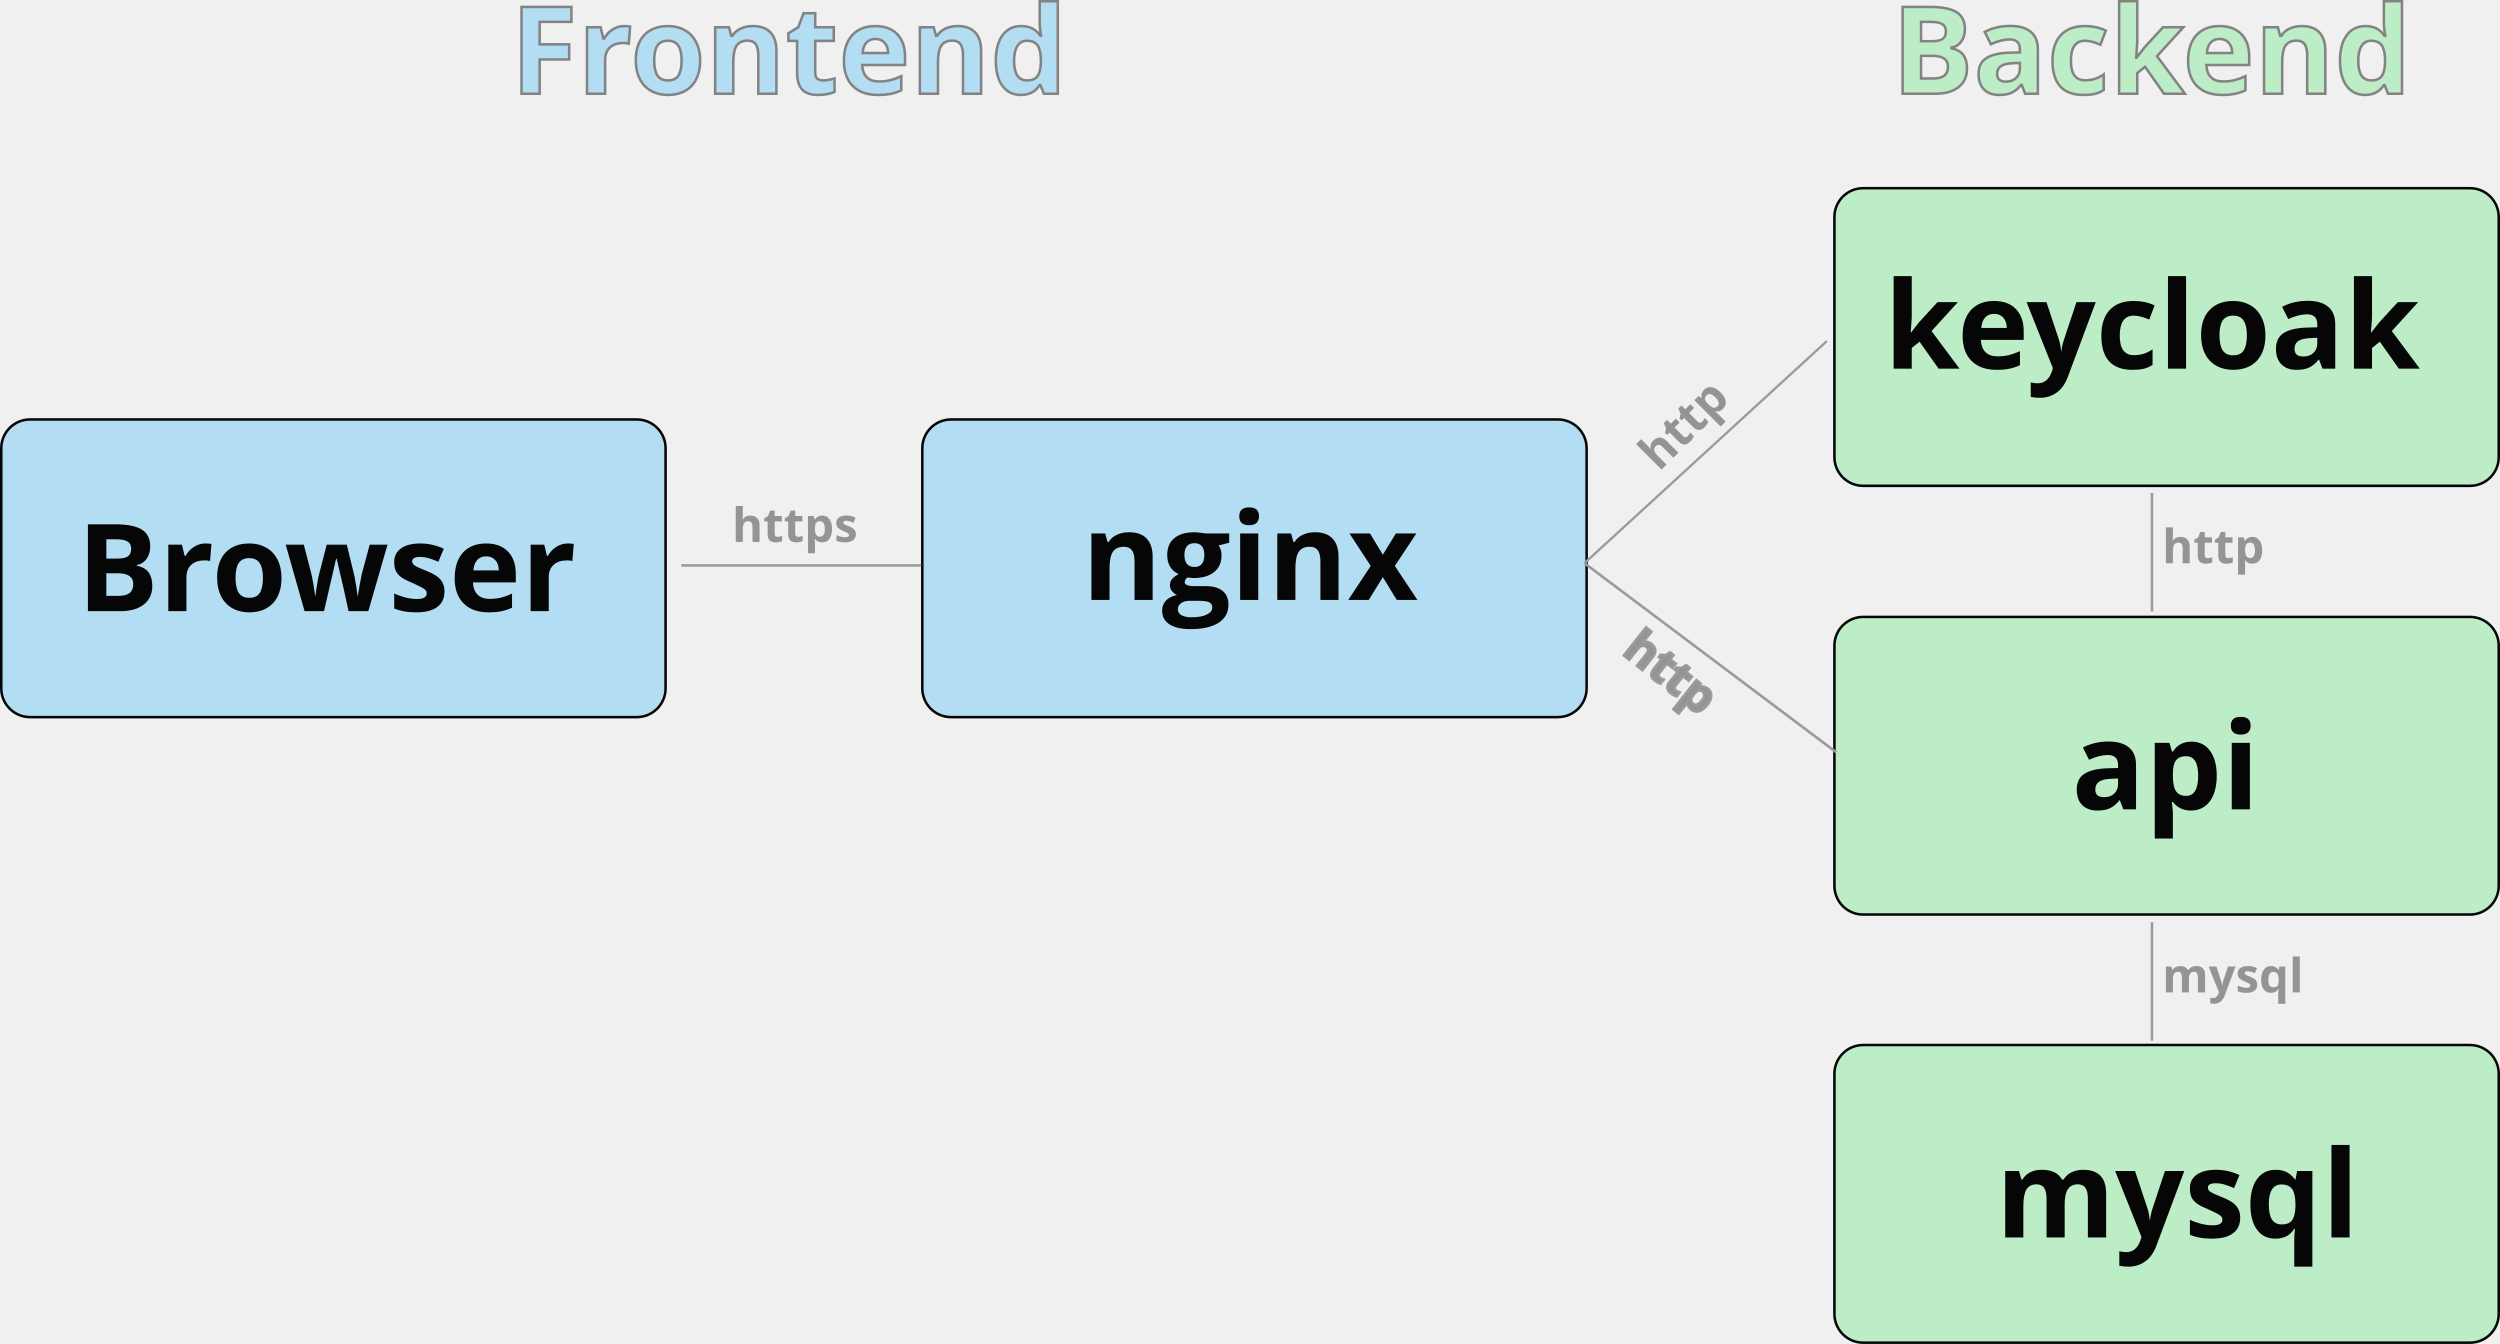
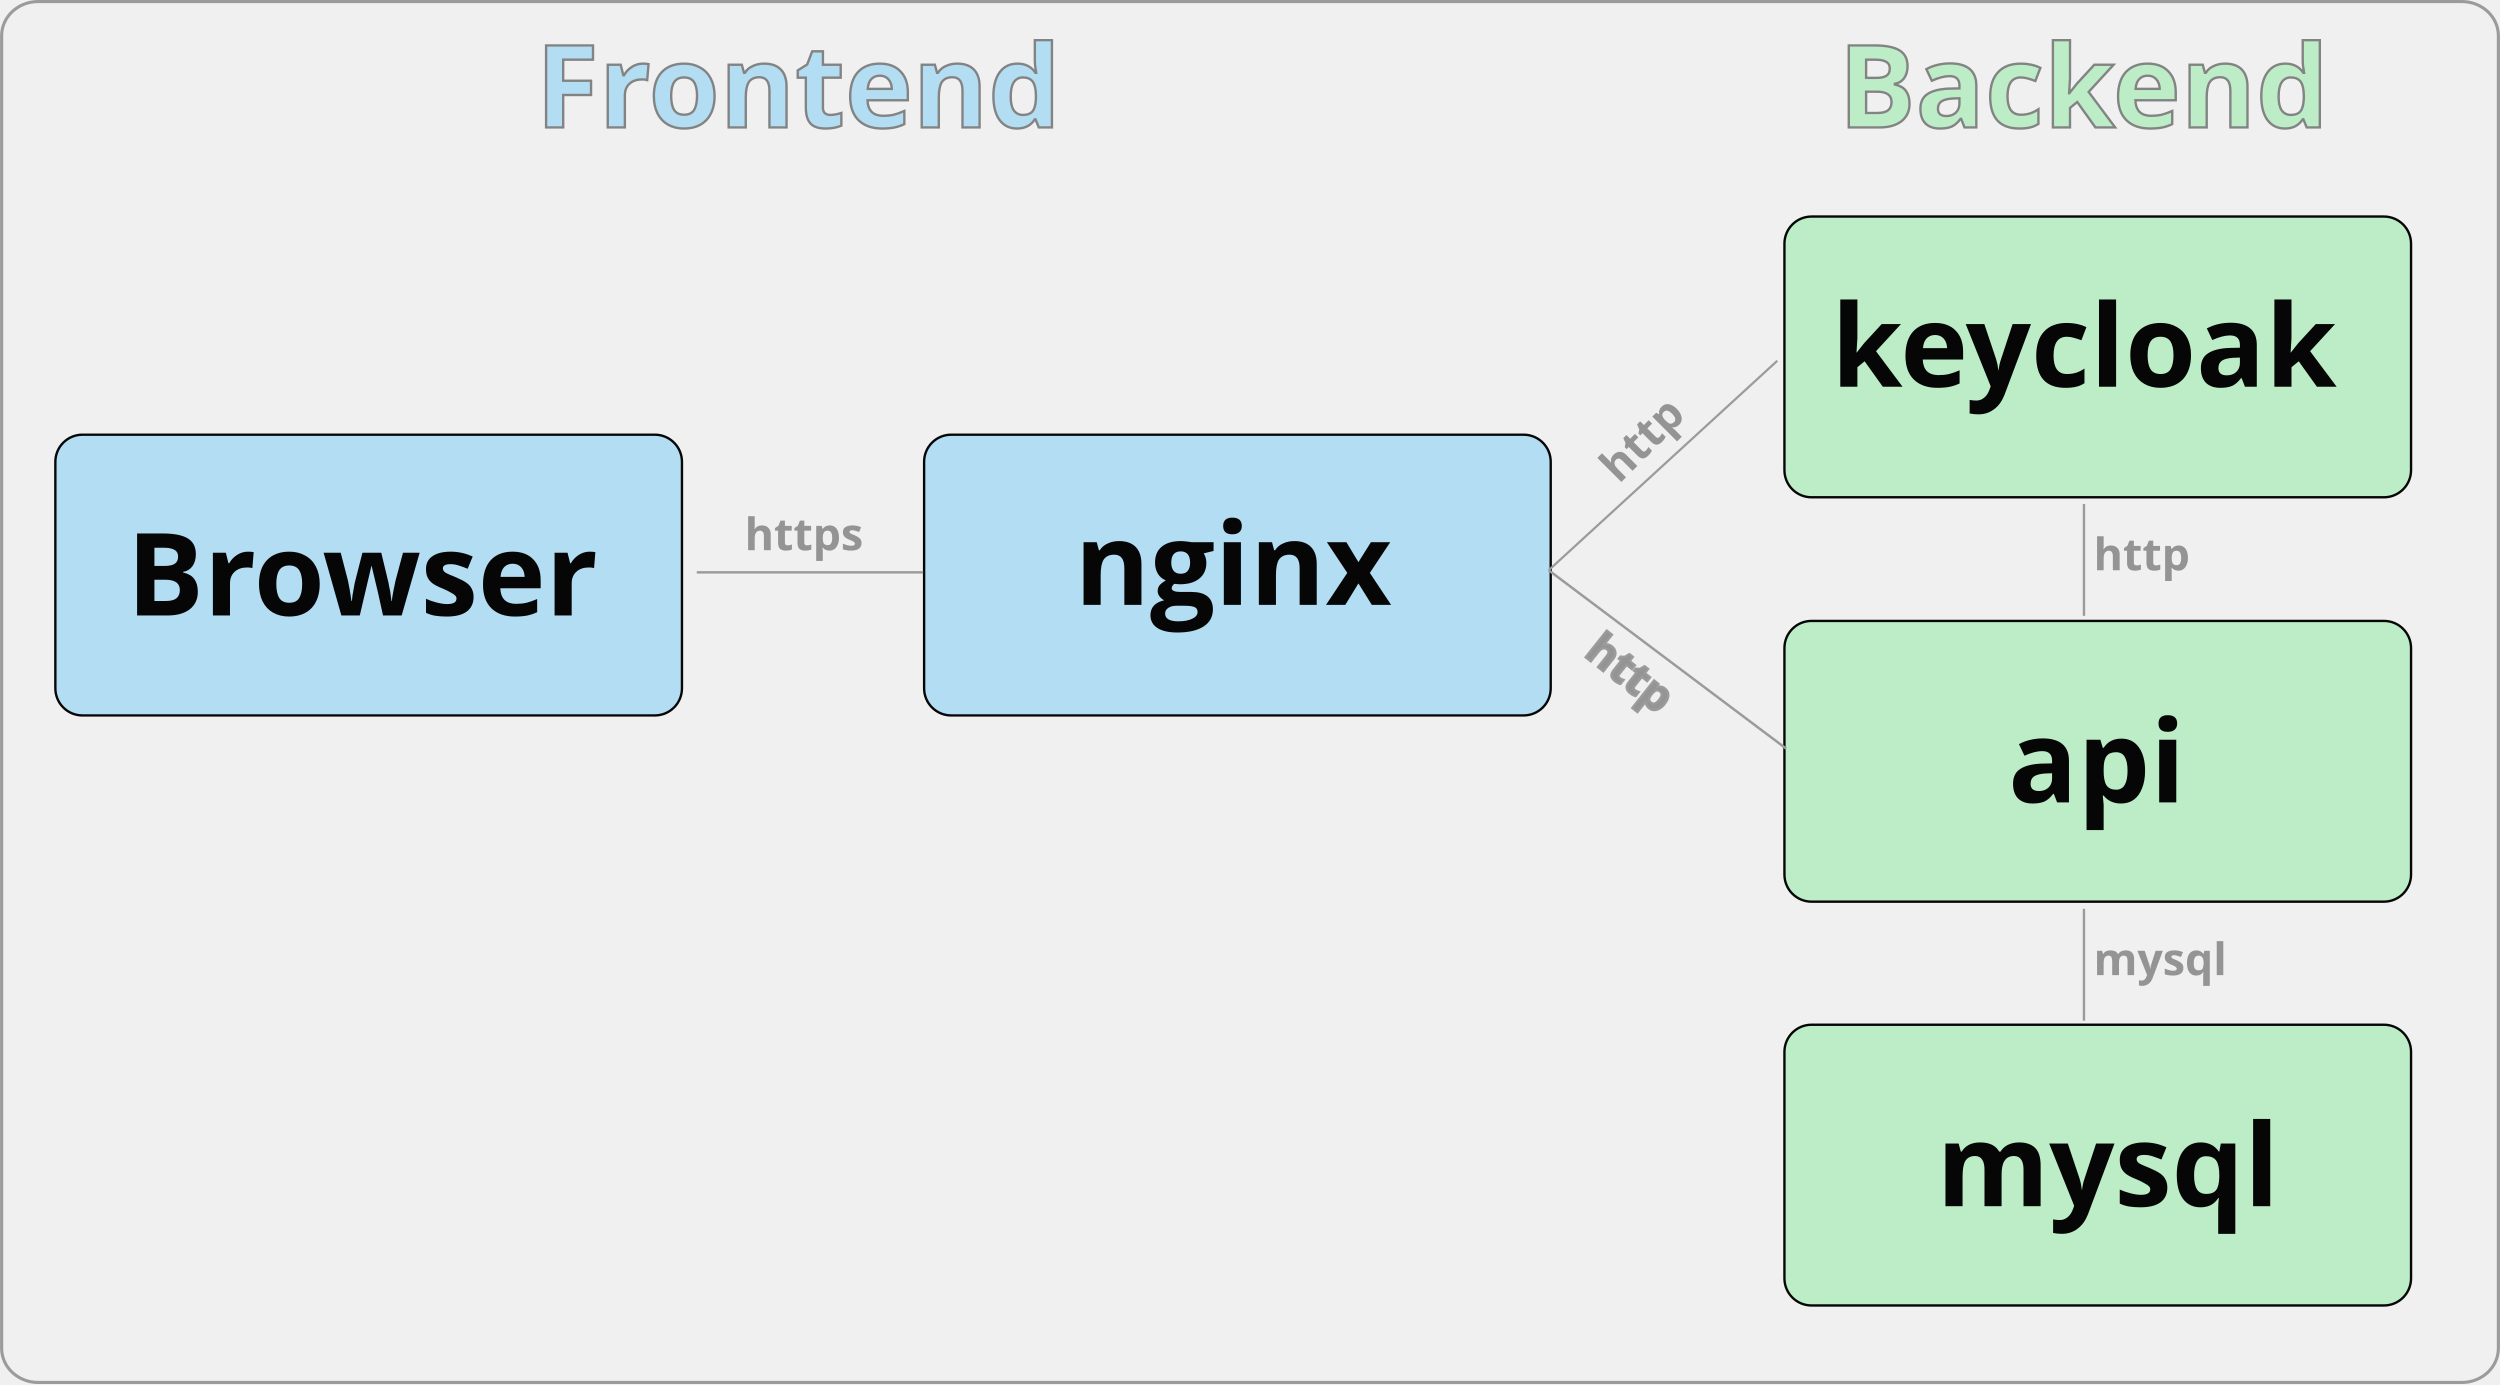
- <svg xmlns="http://www.w3.org/2000/svg" width="10.272in" height="5.522in" viewBox="0 0 260.904 140.252" version="1.1" id="svg8">
+ <svg xmlns="http://www.w3.org/2000/svg" width="7.014in" height="3.883in" viewBox="0 0 178.16 98.636" version="1.1" id="svg8">
  <defs id="defs2">
    <marker style="overflow:visible" id="marker5944" refX="0" refY="0" orient="auto">
-       <path transform="matrix(0.8,0,0,0.8,-4.8,0)" style="fill:#919191;fill-rule:evenodd;stroke:#999999;stroke-width:1pt;stroke-opacity:1;fill-opacity:1" d="M 5.77,0 -2.88,5 V -5 Z" id="path5942" />
+       <path transform="matrix(0.8,0,0,0.8,-4.8,0)" style="fill:#919191;fill-opacity:1;fill-rule:evenodd;stroke:#999999;stroke-width:1pt;stroke-opacity:1" d="M 5.77,0 -2.88,5 V -5 Z" id="path5942" />
    </marker>
    <marker style="overflow:visible" id="marker5934" refX="0" refY="0" orient="auto">
-       <path transform="matrix(0.8,0,0,0.8,-4.8,0)" style="fill:#919191;fill-rule:evenodd;stroke:#999999;stroke-width:1pt;stroke-opacity:1;fill-opacity:1" d="M 5.77,0 -2.88,5 V -5 Z" id="path5932" />
+       <path transform="matrix(0.8,0,0,0.8,-4.8,0)" style="fill:#919191;fill-opacity:1;fill-rule:evenodd;stroke:#999999;stroke-width:1pt;stroke-opacity:1" d="M 5.77,0 -2.88,5 V -5 Z" id="path5932" />
    </marker>
    <marker style="overflow:visible" id="marker5846" refX="0" refY="0" orient="auto">
-       <path transform="matrix(0.8,0,0,0.8,-4.8,0)" style="fill:#919191;fill-rule:evenodd;stroke:#999999;stroke-width:1pt;stroke-opacity:1;fill-opacity:1" d="M 5.77,0 -2.88,5 V -5 Z" id="path5844" />
+       <path transform="matrix(0.8,0,0,0.8,-4.8,0)" style="fill:#919191;fill-opacity:1;fill-rule:evenodd;stroke:#999999;stroke-width:1pt;stroke-opacity:1" d="M 5.77,0 -2.88,5 V -5 Z" id="path5844" />
    </marker>
    <marker style="overflow:visible" id="marker5764" refX="0" refY="0" orient="auto">
-       <path transform="matrix(0.8,0,0,0.8,-4.8,0)" style="fill:#919191;fill-rule:evenodd;stroke:#999999;stroke-width:1pt;stroke-opacity:1;fill-opacity:1" d="M 5.77,0 -2.88,5 V -5 Z" id="path5762" />
+       <path transform="matrix(0.8,0,0,0.8,-4.8,0)" style="fill:#919191;fill-opacity:1;fill-rule:evenodd;stroke:#999999;stroke-width:1pt;stroke-opacity:1" d="M 5.77,0 -2.88,5 V -5 Z" id="path5762" />
    </marker>
    <marker style="overflow:visible" id="marker5688" refX="0" refY="0" orient="auto">
-       <path transform="matrix(0.8,0,0,0.8,-4.8,0)" style="fill:#919191;fill-rule:evenodd;stroke:#999999;stroke-width:1pt;stroke-opacity:1;fill-opacity:1" d="M 5.77,0 -2.88,5 V -5 Z" id="path5686" />
+       <path transform="matrix(0.8,0,0,0.8,-4.8,0)" style="fill:#919191;fill-opacity:1;fill-rule:evenodd;stroke:#999999;stroke-width:1pt;stroke-opacity:1" d="M 5.77,0 -2.88,5 V -5 Z" id="path5686" />
    </marker>
    <marker style="overflow:visible" id="marker4620" refX="0" refY="0" orient="auto">
      <path transform="matrix(-0.8,0,0,-0.8,4.8,0)" style="fill:#ffffff;fill-rule:evenodd;stroke:#000000;stroke-width:1pt;stroke-opacity:1" d="M 5.77,0 -2.88,5 V -5 Z" id="path4618" />
    </marker>
    <marker style="overflow:visible" id="marker4528" refX="0" refY="0" orient="auto">
      <path transform="matrix(0.8,0,0,0.8,-4.8,0)" style="fill:#ffffff;fill-rule:evenodd;stroke:#000000;stroke-width:1pt;stroke-opacity:1" d="M 5.77,0 -2.88,5 V -5 Z" id="path4526" />
    </marker>
    <marker style="overflow:visible" id="marker4518" refX="0" refY="0" orient="auto">
      <path transform="matrix(-0.8,0,0,-0.8,4.8,0)" style="fill:#ffffff;fill-rule:evenodd;stroke:#000000;stroke-width:1pt;stroke-opacity:1" d="M 5.77,0 -2.88,5 V -5 Z" id="path4516" />
    </marker>
    <marker style="overflow:visible" id="marker3282" refX="0" refY="0" orient="auto">
      <path transform="matrix(-1.1,0,0,-1.1,-1.1,0)" d="M 8.719,4.034 -2.207,0.016 8.719,-4.002 c -1.745,2.372 -1.735,5.617 -6e-7,8.035 z" style="fill:#000000;fill-opacity:1;fill-rule:evenodd;stroke:#000000;stroke-width:0.625;stroke-linejoin:round;stroke-opacity:1" id="path3280" />
    </marker>
    <marker style="overflow:visible" id="TriangleOutL" refX="0" refY="0" orient="auto">
      <path transform="scale(0.8)" style="fill:#000000;fill-opacity:1;fill-rule:evenodd;stroke:#000000;stroke-width:1pt;stroke-opacity:1" d="M 5.77,0 -2.88,5 V -5 Z" id="path1034" />
    </marker>
    <marker style="overflow:visible" id="Arrow1Mend" refX="0" refY="0" orient="auto">
      <path transform="matrix(-0.4,0,0,-0.4,-4,0)" style="fill:#000000;fill-opacity:1;fill-rule:evenodd;stroke:#000000;stroke-width:1pt;stroke-opacity:1" d="M 0,0 5,-5 -12.5,0 5,5 Z" id="path901" />
    </marker>
    <marker style="overflow:visible" id="Arrow1Lstart" refX="0" refY="0" orient="auto">
      <path transform="matrix(0.8,0,0,0.8,10,0)" style="fill-rule:evenodd;stroke:#000000;stroke-width:1pt" d="M 0,0 5,-5 -12.5,0 5,5 Z" id="path892" />
    </marker>
    <marker style="overflow:visible" id="marker1318" refX="0" refY="0" orient="auto">
      <path transform="matrix(-1.1,0,0,-1.1,-1.1,0)" d="M 8.719,4.034 -2.207,0.016 8.719,-4.002 c -1.745,2.372 -1.735,5.617 -6e-7,8.035 z" style="fill:#000000;fill-opacity:1;fill-rule:evenodd;stroke:#000000;stroke-width:0.625;stroke-linejoin:round;stroke-opacity:1" id="path1316" />
    </marker>
    <marker style="overflow:visible" id="TriangleInL" refX="0" refY="0" orient="auto">
      <path transform="scale(-0.8)" style="fill:#000000;fill-opacity:1;fill-rule:evenodd;stroke:#000000;stroke-width:1pt;stroke-opacity:1" d="M 5.77,0 -2.88,5 V -5 Z" id="path1059" />
    </marker>
  </defs>
-   <g id="layer1" style="opacity:0.974" transform="translate(-0.7782971,-16.28434)">
-     <rect style="fill:#b1dcf2;fill-opacity:1;stroke:#000000;stroke-width:0.265;stroke-miterlimit:4;stroke-dasharray:none;stroke-opacity:1" id="rect861" width="69.329" height="31.062" x="0.911" y="60.059" rx="3" ry="3" />
-     <text xml:space="preserve" style="font-weight:bold;font-size:12.7px;line-height:1.25;font-family:'Open Sans';-inkscape-font-specification:'Open Sans, Bold';stroke-width:0.265" x="8.814" y="80.061" id="text835">
-       <tspan id="tspan833" x="8.814" y="80.061" style="stroke-width:0.265">Browser</tspan>
+   <g id="layer1" style="opacity:0.974" transform="translate(-43.3478,-38.45738)">
+     <rect style="fill:#b1dcf2;fill-opacity:1;stroke:#000000;stroke-width:0.17;stroke-miterlimit:4;stroke-dasharray:none;stroke-opacity:1" id="rect861" width="44.657" height="20.008" x="47.288" y="69.437" rx="1.932" ry="1.932" />
+     <text xml:space="preserve" style="font-weight:bold;font-size:8.18px;line-height:1.25;font-family:'Open Sans';-inkscape-font-specification:'Open Sans, Bold';stroke-width:0.17" x="52.379" y="82.321" id="text835">
+       <tspan id="tspan833" x="52.379" y="82.321" style="stroke-width:0.17">Browser</tspan>
    </text>
-     <rect style="fill:#b1dcf2;fill-opacity:1;stroke:#000000;stroke-width:0.265;stroke-miterlimit:4;stroke-dasharray:none;stroke-opacity:1" id="rect872" width="69.329" height="31.062" x="97.031" y="60.059" rx="3" ry="3" />
-     <text xml:space="preserve" style="font-weight:bold;font-size:12.7px;line-height:1.25;font-family:'Open Sans';-inkscape-font-specification:'Open Sans, Bold';stroke-width:0.265" x="113.681" y="78.889" id="text870">
-       <tspan id="tspan868" x="113.681" y="78.889" style="stroke-width:0.265">nginx</tspan>
+     <rect style="fill:#b1dcf2;fill-opacity:1;stroke:#000000;stroke-width:0.17;stroke-miterlimit:4;stroke-dasharray:none;stroke-opacity:1" id="rect872" width="44.657" height="20.008" x="109.202" y="69.437" rx="1.932" ry="1.932" />
+     <text xml:space="preserve" style="font-weight:bold;font-size:8.18px;line-height:1.25;font-family:'Open Sans';-inkscape-font-specification:'Open Sans, Bold';stroke-width:0.17" x="119.926" y="81.566" id="text870">
+       <tspan id="tspan868" x="119.926" y="81.566" style="stroke-width:0.17">nginx</tspan>
    </text>
-     <rect style="fill:#baedc6;fill-opacity:1;stroke:#000000;stroke-width:0.265;stroke-miterlimit:4;stroke-dasharray:none;stroke-opacity:1" id="rect889" width="69.329" height="31.062" x="192.221" y="80.665" rx="3" ry="3" />
-     <text xml:space="preserve" style="font-weight:bold;font-size:12.7px;line-height:1.25;font-family:'Open Sans';-inkscape-font-specification:'Open Sans, Bold';stroke-width:0.265" x="216.982" y="100.747" id="text887">
-       <tspan id="tspan885" x="216.982" y="100.747" style="stroke-width:0.265">api</tspan>
+     <rect style="fill:#baedc6;fill-opacity:1;stroke:#000000;stroke-width:0.17;stroke-miterlimit:4;stroke-dasharray:none;stroke-opacity:1" id="rect889" width="44.657" height="20.008" x="170.516" y="82.709" rx="1.932" ry="1.932" />
+     <text xml:space="preserve" style="font-weight:bold;font-size:8.18px;line-height:1.25;font-family:'Open Sans';-inkscape-font-specification:'Open Sans, Bold';stroke-width:0.17" x="186.465" y="95.645" id="text887">
+       <tspan id="tspan885" x="186.465" y="95.645" style="stroke-width:0.17">api</tspan>
    </text>
-     <rect style="fill:#baedc6;fill-opacity:1;stroke:#000000;stroke-width:0.265;stroke-miterlimit:4;stroke-dasharray:none;stroke-opacity:1" id="rect916" width="69.329" height="31.062" x="192.221" y="35.923" rx="3" ry="3" />
-     <text xml:space="preserve" style="font-weight:bold;font-size:12.7px;line-height:1.25;font-family:'Open Sans';-inkscape-font-specification:'Open Sans, Bold';stroke-width:0.265" x="197.403" y="54.753" id="text914">
-       <tspan id="tspan912" x="197.403" y="54.753" style="stroke-width:0.265">keycloak</tspan>
+     <rect style="fill:#baedc6;fill-opacity:1;stroke:#000000;stroke-width:0.17;stroke-miterlimit:4;stroke-dasharray:none;stroke-opacity:1" id="rect916" width="44.657" height="20.008" x="170.516" y="53.89" rx="1.932" ry="1.932" />
+     <text xml:space="preserve" style="font-weight:bold;font-size:8.18px;line-height:1.25;font-family:'Open Sans';-inkscape-font-specification:'Open Sans, Bold';stroke-width:0.17" x="173.854" y="66.019" id="text914">
+       <tspan id="tspan912" x="173.854" y="66.019" style="stroke-width:0.17">keycloak</tspan>
    </text>
-     <path style="fill:#919191;stroke:#999999;stroke-width:0.248;stroke-linecap:butt;stroke-linejoin:miter;stroke-miterlimit:4;stroke-dasharray:none;stroke-opacity:1;marker-mid:url(#marker5944);fill-opacity:1" d="M 166.135,75.057 191.43,51.88" id="path924" />
-     <path style="fill:#919191;stroke:#999999;stroke-width:0.277;stroke-linecap:butt;stroke-linejoin:miter;stroke-miterlimit:4;stroke-dasharray:none;stroke-opacity:1;marker-mid:url(#marker5688);fill-opacity:1" d="m 166.135,75.057 26.291,19.747" id="path1260" />
-     <rect style="fill:#baedc6;fill-opacity:1;stroke:#000000;stroke-width:0.265;stroke-miterlimit:4;stroke-dasharray:none;stroke-opacity:1" id="rect3682" width="69.329" height="31.062" x="192.221" y="125.343" rx="3" ry="3" />
-     <text xml:space="preserve" style="font-weight:bold;font-size:12.7px;line-height:1.25;font-family:'Open Sans';-inkscape-font-specification:'Open Sans, Bold';stroke-width:0.265" x="209.045" y="145.425" id="text3680">
-       <tspan id="tspan3678" x="209.045" y="145.425" style="stroke-width:0.265">mysql</tspan>
+     <path style="fill:#919191;fill-opacity:1;stroke:#999999;stroke-width:0.16;stroke-linecap:butt;stroke-linejoin:miter;stroke-miterlimit:4;stroke-dasharray:none;stroke-opacity:1;marker-mid:url(#marker5944)" d="M 153.713,79.097 170.007,64.169" id="path924" />
+     <path style="fill:#919191;fill-opacity:1;stroke:#999999;stroke-width:0.179;stroke-linecap:butt;stroke-linejoin:miter;stroke-miterlimit:4;stroke-dasharray:none;stroke-opacity:1;marker-mid:url(#marker5688)" d="m 153.713,79.097 16.935,12.72" id="path1260" />
+     <rect style="fill:#baedc6;fill-opacity:1;stroke:#000000;stroke-width:0.17;stroke-miterlimit:4;stroke-dasharray:none;stroke-opacity:1" id="rect3682" width="44.657" height="20.008" x="170.516" y="111.488" rx="1.932" ry="1.932" />
+     <text xml:space="preserve" style="font-weight:bold;font-size:8.18px;line-height:1.25;font-family:'Open Sans';-inkscape-font-specification:'Open Sans, Bold';stroke-width:0.17" x="181.353" y="124.423" id="text3680">
+       <tspan id="tspan3678" x="181.353" y="124.423" style="stroke-width:0.17">mysql</tspan>
    </text>
-     <path style="fill:#919191;stroke:#999999;stroke-width:0.265px;stroke-linecap:butt;stroke-linejoin:miter;stroke-opacity:1;marker-mid:url(#marker5846);fill-opacity:1" d="m 225.361,112.518 v 12.382" id="path4846" />
-     <text xml:space="preserve" style="font-weight:bold;font-size:12.7px;line-height:1.25;font-family:'Open Sans';-inkscape-font-specification:'Open Sans, Bold';fill:#b0dcf2;fill-opacity:1;stroke:#808080;stroke-width:0.265;stroke-miterlimit:4;stroke-dasharray:none;stroke-opacity:1" x="54.068" y="26.066" id="text4898">
-       <tspan id="tspan4896" x="54.068" y="26.066" style="fill:#b0dcf2;fill-opacity:1;stroke:#808080;stroke-width:0.265;stroke-miterlimit:4;stroke-dasharray:none;stroke-opacity:1">Frontend</tspan>
+     <path style="fill:#919191;fill-opacity:1;stroke:#999999;stroke-width:0.17px;stroke-linecap:butt;stroke-linejoin:miter;stroke-opacity:1;marker-mid:url(#marker5846)" d="m 191.863,103.227 v 7.975" id="path4846" />
+     <text xml:space="preserve" style="font-weight:bold;font-size:8.18px;line-height:1.25;font-family:'Open Sans';-inkscape-font-specification:'Open Sans, Bold';fill:#b0dcf2;fill-opacity:1;stroke:#808080;stroke-width:0.17;stroke-miterlimit:4;stroke-dasharray:none;stroke-opacity:1" x="81.528" y="47.541" id="text4898">
+       <tspan id="tspan4896" x="81.528" y="47.541" style="fill:#b0dcf2;fill-opacity:1;stroke:#808080;stroke-width:0.17;stroke-miterlimit:4;stroke-dasharray:none;stroke-opacity:1">Frontend</tspan>
    </text>
-     <text xml:space="preserve" style="font-weight:bold;font-size:12.7px;line-height:1.25;font-family:'Open Sans';-inkscape-font-specification:'Open Sans, Bold';fill:#baedc6;fill-opacity:1;stroke:#808080;stroke-width:0.265;stroke-opacity:1" x="198.2" y="26.066" id="text4902">
-       <tspan id="tspan4900" x="198.2" y="26.066" style="fill:#baedc6;fill-opacity:1;stroke:#808080;stroke-width:0.265;stroke-opacity:1">Backend</tspan>
+     <text xml:space="preserve" style="font-weight:bold;font-size:8.18px;line-height:1.25;font-family:'Open Sans';-inkscape-font-specification:'Open Sans, Bold';fill:#baedc6;fill-opacity:1;stroke:#808080;stroke-width:0.17;stroke-opacity:1" x="174.368" y="47.541" id="text4902">
+       <tspan id="tspan4900" x="174.368" y="47.541" style="fill:#baedc6;fill-opacity:1;stroke:#808080;stroke-width:0.17;stroke-opacity:1">Backend</tspan>
    </text>
-     <path style="fill:#919191;stroke:#999999;stroke-width:0.271px;stroke-linecap:butt;stroke-linejoin:miter;stroke-opacity:1;marker-mid:url(#marker5934);fill-opacity:1" d="M 71.879,75.289 H 96.926" id="path5280" />
-     <text xml:space="preserve" style="font-weight:bold;font-size:12.7px;line-height:1.25;font-family:'Open Sans';-inkscape-font-specification:'Open Sans, Bold';stroke-width:0.265;fill:#919191;fill-opacity:1;" x="77.172" y="72.837" id="text5284">
-       <tspan id="tspan5282" x="77.172" y="72.837" style="font-style:normal;font-variant:normal;font-weight:bold;font-stretch:normal;font-size:4.939px;font-family:'Open Sans';-inkscape-font-specification:'Open Sans, Bold';font-variant-ligatures:normal;font-variant-caps:normal;font-variant-numeric:normal;font-variant-east-asian:normal;stroke-width:0.265;fill:#919191;fill-opacity:1;">https</tspan>
+     <path style="fill:#919191;fill-opacity:1;stroke:#999999;stroke-width:0.175px;stroke-linecap:butt;stroke-linejoin:miter;stroke-opacity:1;marker-mid:url(#marker5934)" d="M 93,79.247 H 109.134" id="path5280" />
+     <text xml:space="preserve" style="font-weight:bold;font-size:8.18px;line-height:1.25;font-family:'Open Sans';-inkscape-font-specification:'Open Sans, Bold';fill:#919191;fill-opacity:1;stroke-width:0.17" x="96.41" y="77.668" id="text5284">
+       <tspan id="tspan5282" x="96.41" y="77.668" style="font-style:normal;font-variant:normal;font-weight:bold;font-stretch:normal;font-size:3.181px;font-family:'Open Sans';-inkscape-font-specification:'Open Sans, Bold';font-variant-ligatures:normal;font-variant-caps:normal;font-variant-numeric:normal;font-variant-east-asian:normal;fill:#919191;fill-opacity:1;stroke-width:0.17">https</tspan>
    </text>
-     <text xml:space="preserve" style="font-weight:bold;font-size:12.7px;line-height:1.25;font-family:'Open Sans';-inkscape-font-specification:'Open Sans, Bold';stroke-width:0.265;fill:#919191;fill-opacity:1;" x="76.609" y="169.327" id="text5636" transform="rotate(-45)">
-       <tspan id="tspan5634" x="76.609" y="169.327" style="font-style:normal;font-variant:normal;font-weight:bold;font-stretch:normal;font-size:4.939px;font-family:'Open Sans';-inkscape-font-specification:'Open Sans, Bold';font-variant-ligatures:normal;font-variant-caps:normal;font-variant-numeric:normal;font-variant-east-asian:normal;stroke-width:0.265;fill:#919191;fill-opacity:1;">http</tspan>
+     <text xml:space="preserve" style="font-weight:bold;font-size:8.18px;line-height:1.25;font-family:'Open Sans';-inkscape-font-specification:'Open Sans, Bold';fill:#919191;fill-opacity:1;stroke-width:0.17" x="60.624" y="163.835" id="text5636" transform="rotate(-45)">
+       <tspan id="tspan5634" x="60.624" y="163.835" style="font-style:normal;font-variant:normal;font-weight:bold;font-stretch:normal;font-size:3.181px;font-family:'Open Sans';-inkscape-font-specification:'Open Sans, Bold';font-variant-ligatures:normal;font-variant-caps:normal;font-variant-numeric:normal;font-variant-east-asian:normal;fill:#919191;fill-opacity:1;stroke-width:0.17">http</tspan>
    </text>
-     <text xml:space="preserve" style="font-weight:bold;font-size:12.7px;line-height:1.25;font-family:'Open Sans';-inkscape-font-specification:'Open Sans, Bold';stroke-width:0.265;fill:#919191;fill-opacity:1;stroke:#999999;stroke-opacity:1;" x="185.604" y="-39.45" id="text5640" transform="rotate(38.42486)">
-       <tspan id="tspan5638" x="185.604" y="-39.45" style="font-style:normal;font-variant:normal;font-weight:bold;font-stretch:normal;font-size:4.939px;font-family:'Open Sans';-inkscape-font-specification:'Open Sans, Bold';font-variant-ligatures:normal;font-variant-caps:normal;font-variant-numeric:normal;font-variant-east-asian:normal;stroke-width:0.265;fill:#919191;fill-opacity:1;stroke:#999999;stroke-opacity:1;">http</tspan>
+     <text xml:space="preserve" style="font-weight:bold;font-size:8.18px;line-height:1.25;font-family:'Open Sans';-inkscape-font-specification:'Open Sans, Bold';fill:#919191;fill-opacity:1;stroke:#999999;stroke-width:0.17;stroke-opacity:1" x="175.251" y="-30.344" id="text5640" transform="rotate(38.42486)">
+       <tspan id="tspan5638" x="175.251" y="-30.344" style="font-style:normal;font-variant:normal;font-weight:bold;font-stretch:normal;font-size:3.181px;font-family:'Open Sans';-inkscape-font-specification:'Open Sans, Bold';font-variant-ligatures:normal;font-variant-caps:normal;font-variant-numeric:normal;font-variant-east-asian:normal;fill:#919191;fill-opacity:1;stroke:#999999;stroke-width:0.17;stroke-opacity:1">http</tspan>
    </text>
-     <text xml:space="preserve" style="font-weight:bold;font-size:12.7px;line-height:1.25;font-family:'Open Sans';-inkscape-font-specification:'Open Sans, Bold';stroke-width:0.265;fill:#919191;fill-opacity:1;" x="226.423" y="119.855" id="text5666">
-       <tspan id="tspan5664" x="226.423" y="119.855" style="font-style:normal;font-variant:normal;font-weight:bold;font-stretch:normal;font-size:4.939px;font-family:'Open Sans';-inkscape-font-specification:'Open Sans, Bold';font-variant-ligatures:normal;font-variant-caps:normal;font-variant-numeric:normal;font-variant-east-asian:normal;stroke-width:0.265;fill:#919191;fill-opacity:1;">mysql</tspan>
+     <text xml:space="preserve" style="font-weight:bold;font-size:8.18px;line-height:1.25;font-family:'Open Sans';-inkscape-font-specification:'Open Sans, Bold';fill:#919191;fill-opacity:1;stroke-width:0.17" x="192.547" y="107.953" id="text5666">
+       <tspan id="tspan5664" x="192.547" y="107.953" style="font-style:normal;font-variant:normal;font-weight:bold;font-stretch:normal;font-size:3.181px;font-family:'Open Sans';-inkscape-font-specification:'Open Sans, Bold';font-variant-ligatures:normal;font-variant-caps:normal;font-variant-numeric:normal;font-variant-east-asian:normal;fill:#919191;fill-opacity:1;stroke-width:0.17">mysql</tspan>
    </text>
-     <path style="fill:#919191;stroke:#999999;stroke-width:0.265px;stroke-linecap:butt;stroke-linejoin:miter;stroke-opacity:1;marker-mid:url(#marker5764);fill-opacity:1" d="M 225.361,67.723 V 80.104" id="path5668" />
-     <text xml:space="preserve" style="font-weight:bold;font-size:12.7px;line-height:1.25;font-family:'Open Sans';-inkscape-font-specification:'Open Sans, Bold';stroke-width:0.265;fill:#919191;fill-opacity:1;" x="226.423" y="75.059" id="text5672">
-       <tspan id="tspan5670" x="226.423" y="75.059" style="font-style:normal;font-variant:normal;font-weight:bold;font-stretch:normal;font-size:4.939px;font-family:'Open Sans';-inkscape-font-specification:'Open Sans, Bold';font-variant-ligatures:normal;font-variant-caps:normal;font-variant-numeric:normal;font-variant-east-asian:normal;stroke-width:0.265;fill:#919191;fill-opacity:1;">http</tspan>
+     <path style="fill:#919191;fill-opacity:1;stroke:#999999;stroke-width:0.17px;stroke-linecap:butt;stroke-linejoin:miter;stroke-opacity:1;marker-mid:url(#marker5764)" d="m 191.863,74.373 v 7.975" id="path5668" />
+     <text xml:space="preserve" style="font-weight:bold;font-size:8.18px;line-height:1.25;font-family:'Open Sans';-inkscape-font-specification:'Open Sans, Bold';fill:#919191;fill-opacity:1;stroke-width:0.17" x="192.547" y="79.099" id="text5672">
+       <tspan id="tspan5670" x="192.547" y="79.099" style="font-style:normal;font-variant:normal;font-weight:bold;font-stretch:normal;font-size:3.181px;font-family:'Open Sans';-inkscape-font-specification:'Open Sans, Bold';font-variant-ligatures:normal;font-variant-caps:normal;font-variant-numeric:normal;font-variant-east-asian:normal;fill:#919191;fill-opacity:1;stroke-width:0.17">http</tspan>
    </text>
+     <rect style="fill:none;fill-opacity:1;stroke:#999999;stroke-width:0.222;stroke-linejoin:round;stroke-miterlimit:4;stroke-dasharray:none;stroke-dashoffset:10;stroke-opacity:1" id="rect9534" width="177.938" height="98.414" x="43.459" y="38.568" rx="2.602" ry="2.435" />
  </g>
</svg>
